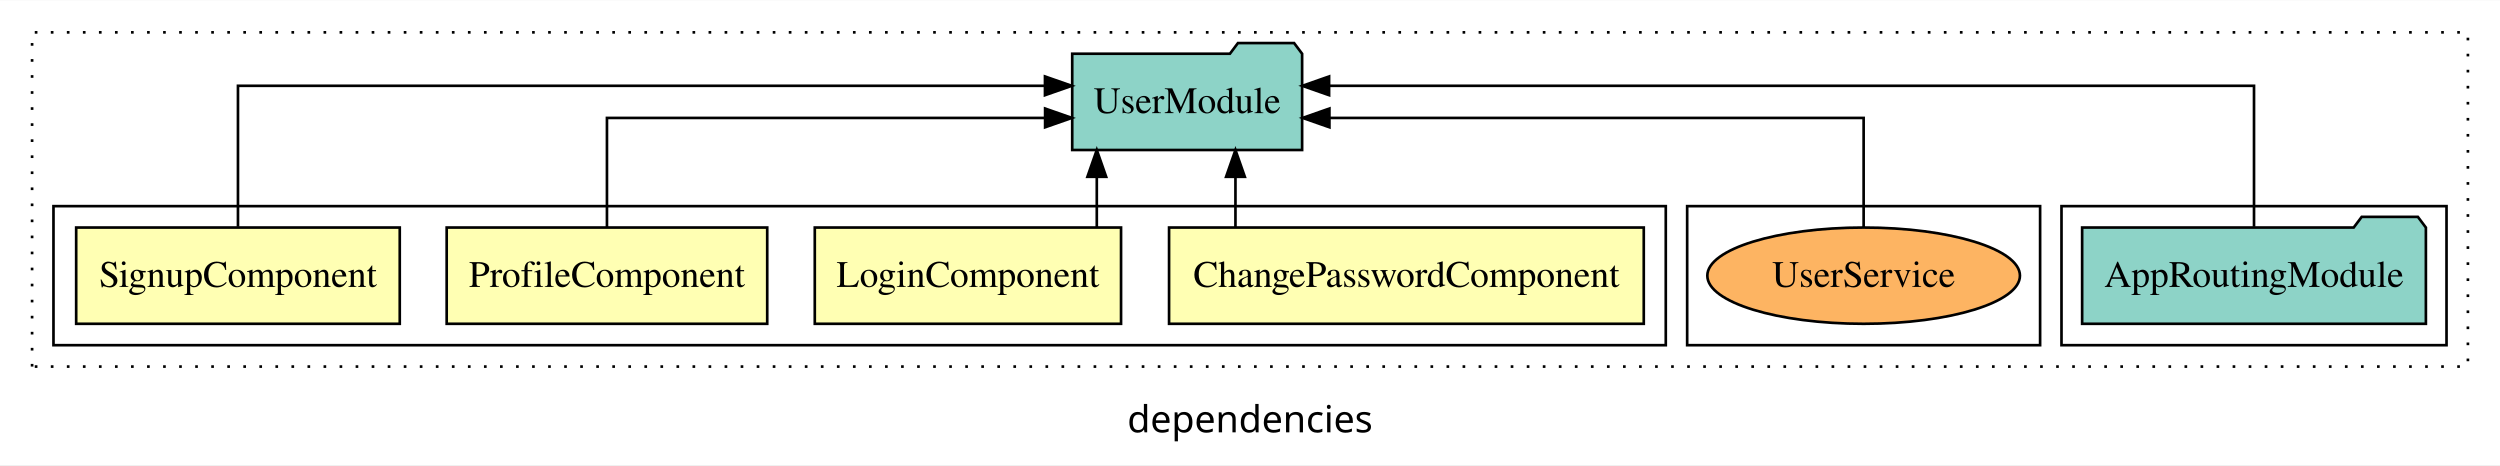
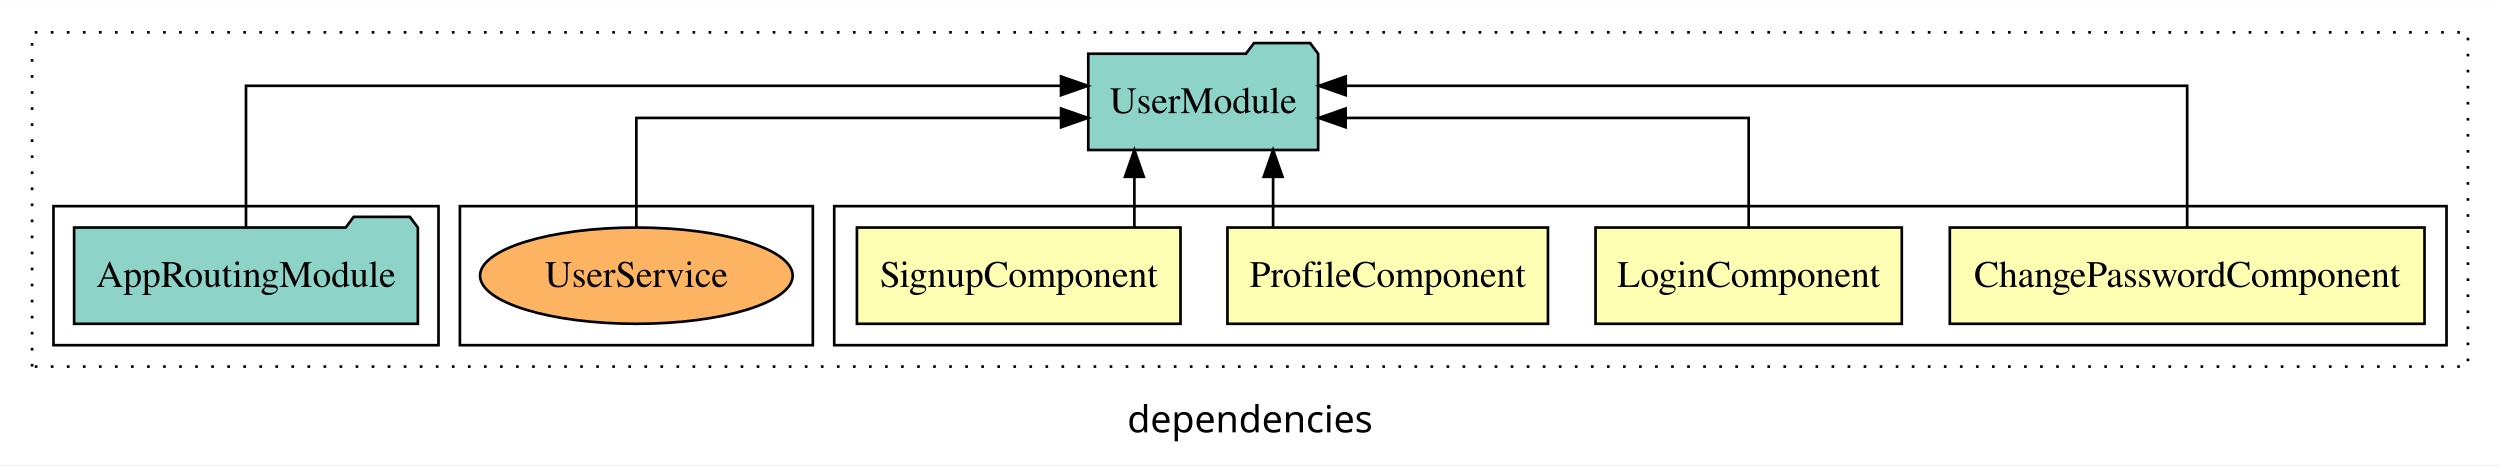
<svg xmlns="http://www.w3.org/2000/svg" width="935pt" height="174pt" viewBox="0.00 0.00 935.00 173.80">
  <g id="graph0" class="graph" transform="scale(1 1) rotate(0) translate(4 169.8)">
    <polygon fill="white" stroke="transparent" points="-4,4 -4,-169.8 931,-169.8 931,4 -4,4" />
    <text text-anchor="middle" x="463.5" y="-8.2" font-family="sans-serif" font-size="14.00">dependencies</text>
    <g id="clust1" class="cluster">
      <polygon fill="none" stroke="black" stroke-dasharray="1,5" points="8,-32.8 8,-157.8 919,-157.8 919,-32.8 8,-32.8" />
    </g>
-     <g id="clust7" class="cluster">
-       <polygon fill="none" stroke="black" points="767,-40.8 767,-92.8 911,-92.8 911,-40.8 767,-40.8" />
+     <g id="clust2" class="cluster">
+       <polygon fill="none" stroke="black" points="308,-40.8 308,-92.8 911,-92.8 911,-40.8 308,-40.8" />
    </g>
    <g id="clust10" class="cluster">
-       <polygon fill="none" stroke="black" points="627,-40.8 627,-92.8 759,-92.8 759,-40.8 627,-40.8" />
+       <polygon fill="none" stroke="black" points="168,-40.8 168,-92.8 300,-92.8 300,-40.8 168,-40.8" />
    </g>
-     <g id="clust2" class="cluster">
-       <polygon fill="none" stroke="black" points="16,-40.8 16,-92.8 619,-92.8 619,-40.8 16,-40.8" />
+     <g id="clust7" class="cluster">
+       <polygon fill="none" stroke="black" points="16,-40.8 16,-92.8 160,-92.8 160,-40.8 16,-40.8" />
    </g>
    <g id="node1" class="node">
-       <polygon fill="#ffffb3" stroke="black" points="610.77,-84.8 433.23,-84.8 433.23,-48.8 610.77,-48.8 610.77,-84.8" />
-       <text text-anchor="middle" x="522" y="-62.6" font-family="Times,serif" font-size="14.00">ChangePasswordComponent</text>
+       <polygon fill="#ffffb3" stroke="black" points="902.77,-84.8 725.23,-84.8 725.23,-48.8 902.77,-48.8 902.77,-84.8" />
+       <text text-anchor="middle" x="814" y="-62.6" font-family="Times,serif" font-size="14.00">ChangePasswordComponent</text>
    </g>
    <g id="node5" class="node">
-       <polygon fill="#8dd3c7" stroke="black" points="482.99,-149.8 479.99,-153.8 458.99,-153.8 455.99,-149.8 397.01,-149.8 397.01,-113.8 482.99,-113.8 482.99,-149.8" />
-       <text text-anchor="middle" x="440" y="-127.6" font-family="Times,serif" font-size="14.00">UserModule</text>
+       <polygon fill="#8dd3c7" stroke="black" points="488.99,-149.8 485.99,-153.8 464.99,-153.8 461.99,-149.8 403.01,-149.8 403.01,-113.8 488.99,-113.8 488.99,-149.8" />
+       <text text-anchor="middle" x="446" y="-127.6" font-family="Times,serif" font-size="14.00">UserModule</text>
    </g>
    <g id="edge1" class="edge">
-       <path fill="none" stroke="black" d="M458.06,-84.91C458.06,-84.91 458.06,-103.79 458.06,-103.79" />
-       <polygon fill="black" stroke="black" points="454.56,-103.79 458.06,-113.79 461.56,-103.79 454.56,-103.79" />
+       <path fill="none" stroke="black" d="M814,-85.08C814,-106.12 814,-137.8 814,-137.8 814,-137.8 499.3,-137.8 499.3,-137.8" />
+       <polygon fill="black" stroke="black" points="499.3,-134.3 489.3,-137.8 499.3,-141.3 499.3,-134.3" />
    </g>
    <g id="node2" class="node">
-       <polygon fill="#ffffb3" stroke="black" points="415.27,-84.8 300.73,-84.8 300.73,-48.8 415.27,-48.8 415.27,-84.8" />
-       <text text-anchor="middle" x="358" y="-62.6" font-family="Times,serif" font-size="14.00">LoginComponent</text>
+       <polygon fill="#ffffb3" stroke="black" points="707.27,-84.8 592.73,-84.8 592.73,-48.8 707.27,-48.8 707.27,-84.8" />
+       <text text-anchor="middle" x="650" y="-62.6" font-family="Times,serif" font-size="14.00">LoginComponent</text>
    </g>
    <g id="edge2" class="edge">
-       <path fill="none" stroke="black" d="M406.2,-84.91C406.2,-84.91 406.2,-103.79 406.2,-103.79" />
-       <polygon fill="black" stroke="black" points="402.7,-103.79 406.2,-113.79 409.7,-103.79 402.7,-103.79" />
+       <path fill="none" stroke="black" d="M650,-84.82C650,-102.17 650,-125.8 650,-125.8 650,-125.8 499.26,-125.8 499.26,-125.8" />
+       <polygon fill="black" stroke="black" points="499.26,-122.3 489.26,-125.8 499.26,-129.3 499.26,-122.3" />
    </g>
    <g id="node3" class="node">
-       <polygon fill="#ffffb3" stroke="black" points="282.94,-84.8 163.06,-84.8 163.06,-48.8 282.94,-48.8 282.94,-84.8" />
-       <text text-anchor="middle" x="223" y="-62.6" font-family="Times,serif" font-size="14.00">ProfileComponent</text>
+       <polygon fill="#ffffb3" stroke="black" points="574.94,-84.8 455.06,-84.8 455.06,-48.8 574.94,-48.8 574.94,-84.8" />
+       <text text-anchor="middle" x="515" y="-62.6" font-family="Times,serif" font-size="14.00">ProfileComponent</text>
    </g>
    <g id="edge3" class="edge">
-       <path fill="none" stroke="black" d="M223,-84.82C223,-102.17 223,-125.8 223,-125.8 223,-125.8 386.87,-125.8 386.87,-125.8" />
-       <polygon fill="black" stroke="black" points="386.87,-129.3 396.87,-125.8 386.87,-122.3 386.87,-129.3" />
+       <path fill="none" stroke="black" d="M472.14,-84.91C472.14,-84.91 472.14,-103.79 472.14,-103.79" />
+       <polygon fill="black" stroke="black" points="468.64,-103.79 472.14,-113.79 475.64,-103.79 468.64,-103.79" />
    </g>
    <g id="node4" class="node">
-       <polygon fill="#ffffb3" stroke="black" points="145.51,-84.8 24.49,-84.8 24.49,-48.8 145.51,-48.8 145.51,-84.8" />
-       <text text-anchor="middle" x="85" y="-62.6" font-family="Times,serif" font-size="14.00">SignupComponent</text>
+       <polygon fill="#ffffb3" stroke="black" points="437.51,-84.8 316.49,-84.8 316.49,-48.8 437.51,-48.8 437.51,-84.8" />
+       <text text-anchor="middle" x="377" y="-62.6" font-family="Times,serif" font-size="14.00">SignupComponent</text>
    </g>
    <g id="edge4" class="edge">
-       <path fill="none" stroke="black" d="M85,-85.08C85,-106.12 85,-137.8 85,-137.8 85,-137.8 386.82,-137.8 386.82,-137.8" />
-       <polygon fill="black" stroke="black" points="386.82,-141.3 396.82,-137.8 386.82,-134.3 386.82,-141.3" />
+       <path fill="none" stroke="black" d="M420.26,-84.91C420.26,-84.91 420.26,-103.79 420.26,-103.79" />
+       <polygon fill="black" stroke="black" points="416.76,-103.79 420.26,-113.79 423.76,-103.79 416.76,-103.79" />
    </g>
    <g id="node6" class="node">
-       <polygon fill="#8dd3c7" stroke="black" points="903.28,-84.8 900.28,-88.8 879.28,-88.8 876.28,-84.8 774.72,-84.8 774.72,-48.8 903.28,-48.8 903.28,-84.8" />
-       <text text-anchor="middle" x="839" y="-62.6" font-family="Times,serif" font-size="14.00">AppRoutingModule</text>
+       <polygon fill="#8dd3c7" stroke="black" points="152.28,-84.8 149.28,-88.8 128.28,-88.8 125.28,-84.8 23.72,-84.8 23.72,-48.8 152.28,-48.8 152.28,-84.8" />
+       <text text-anchor="middle" x="88" y="-62.6" font-family="Times,serif" font-size="14.00">AppRoutingModule</text>
    </g>
    <g id="edge5" class="edge">
-       <path fill="none" stroke="black" d="M839,-85.08C839,-106.12 839,-137.8 839,-137.8 839,-137.8 493.08,-137.8 493.08,-137.8" />
-       <polygon fill="black" stroke="black" points="493.08,-134.3 483.08,-137.8 493.08,-141.3 493.08,-134.3" />
+       <path fill="none" stroke="black" d="M88,-85.08C88,-106.12 88,-137.8 88,-137.8 88,-137.8 392.82,-137.8 392.82,-137.8" />
+       <polygon fill="black" stroke="black" points="392.82,-141.3 402.82,-137.8 392.82,-134.3 392.82,-141.3" />
    </g>
    <g id="node7" class="node">
-       <ellipse fill="#fdb462" stroke="black" cx="693" cy="-66.8" rx="58.46" ry="18" />
-       <text text-anchor="middle" x="693" y="-62.6" font-family="Times,serif" font-size="14.00">UserService</text>
+       <ellipse fill="#fdb462" stroke="black" cx="234" cy="-66.8" rx="58.46" ry="18" />
+       <text text-anchor="middle" x="234" y="-62.6" font-family="Times,serif" font-size="14.00">UserService</text>
    </g>
    <g id="edge6" class="edge">
-       <path fill="none" stroke="black" d="M693,-84.82C693,-102.17 693,-125.8 693,-125.8 693,-125.8 493.2,-125.8 493.2,-125.8" />
-       <polygon fill="black" stroke="black" points="493.2,-122.3 483.2,-125.8 493.2,-129.3 493.2,-122.3" />
+       <path fill="none" stroke="black" d="M234,-84.82C234,-102.17 234,-125.8 234,-125.8 234,-125.8 392.84,-125.8 392.84,-125.8" />
+       <polygon fill="black" stroke="black" points="392.84,-129.3 402.84,-125.8 392.84,-122.3 392.84,-129.3" />
    </g>
  </g>
</svg>
